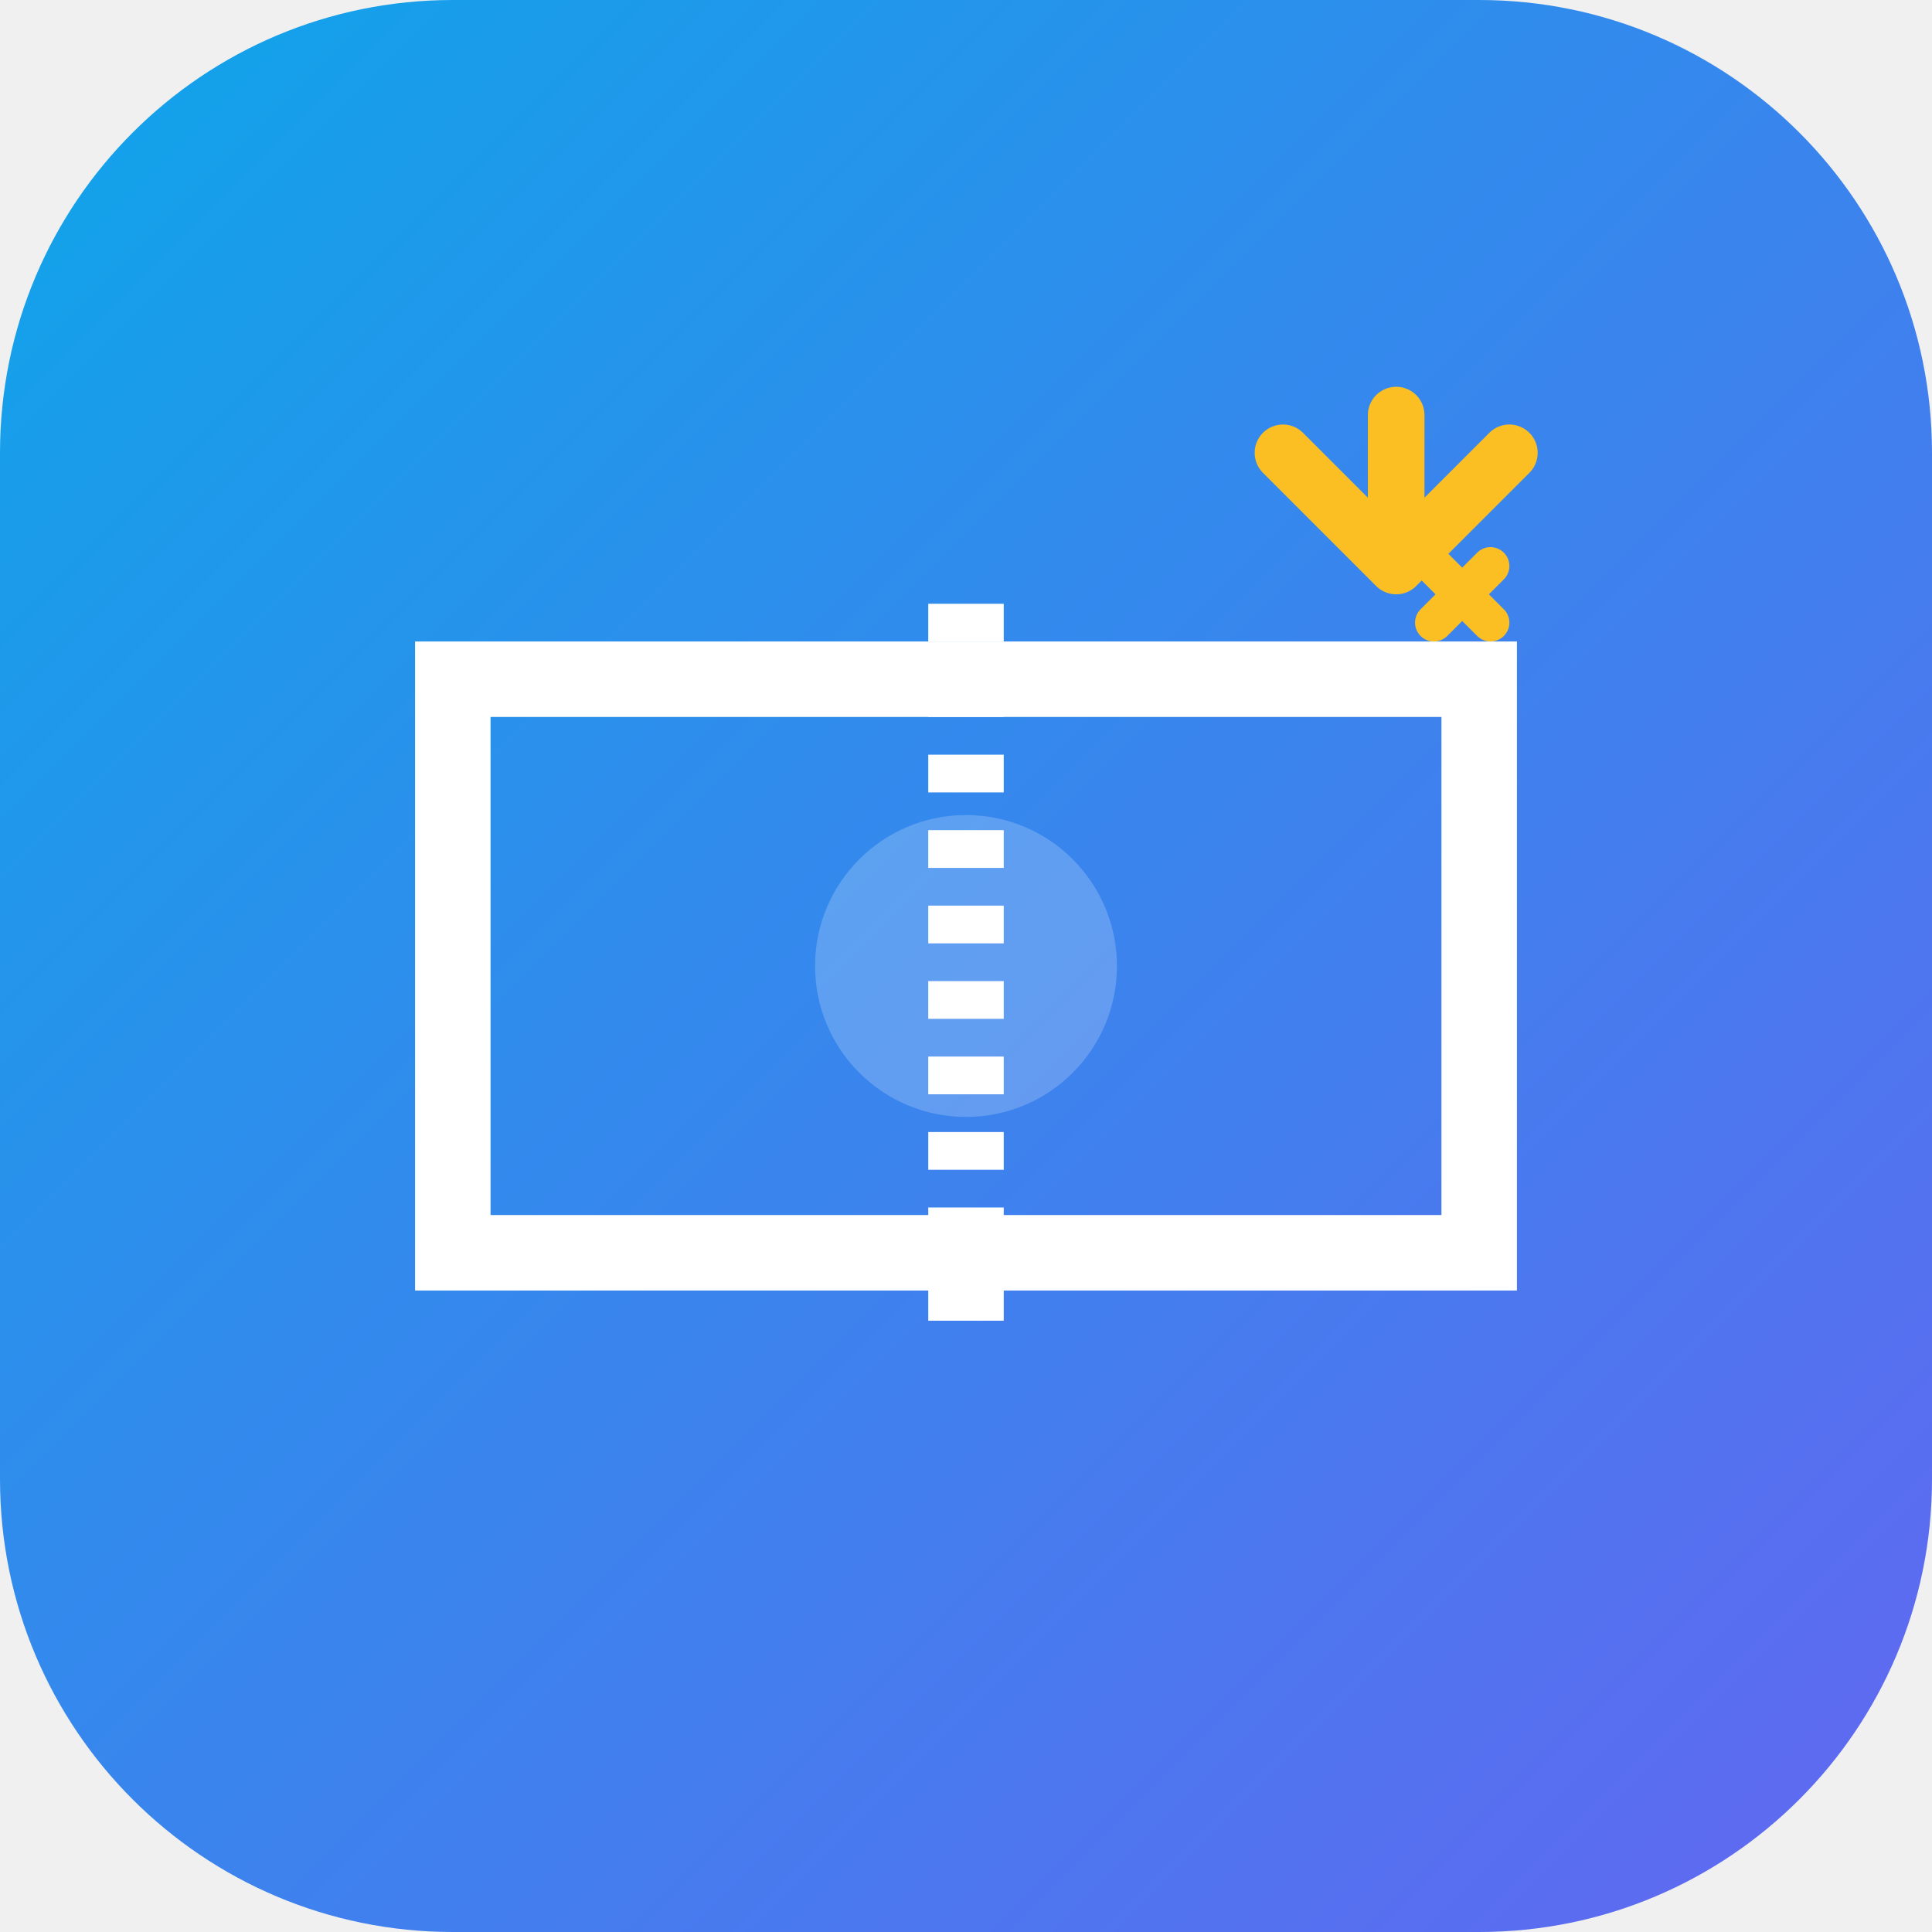
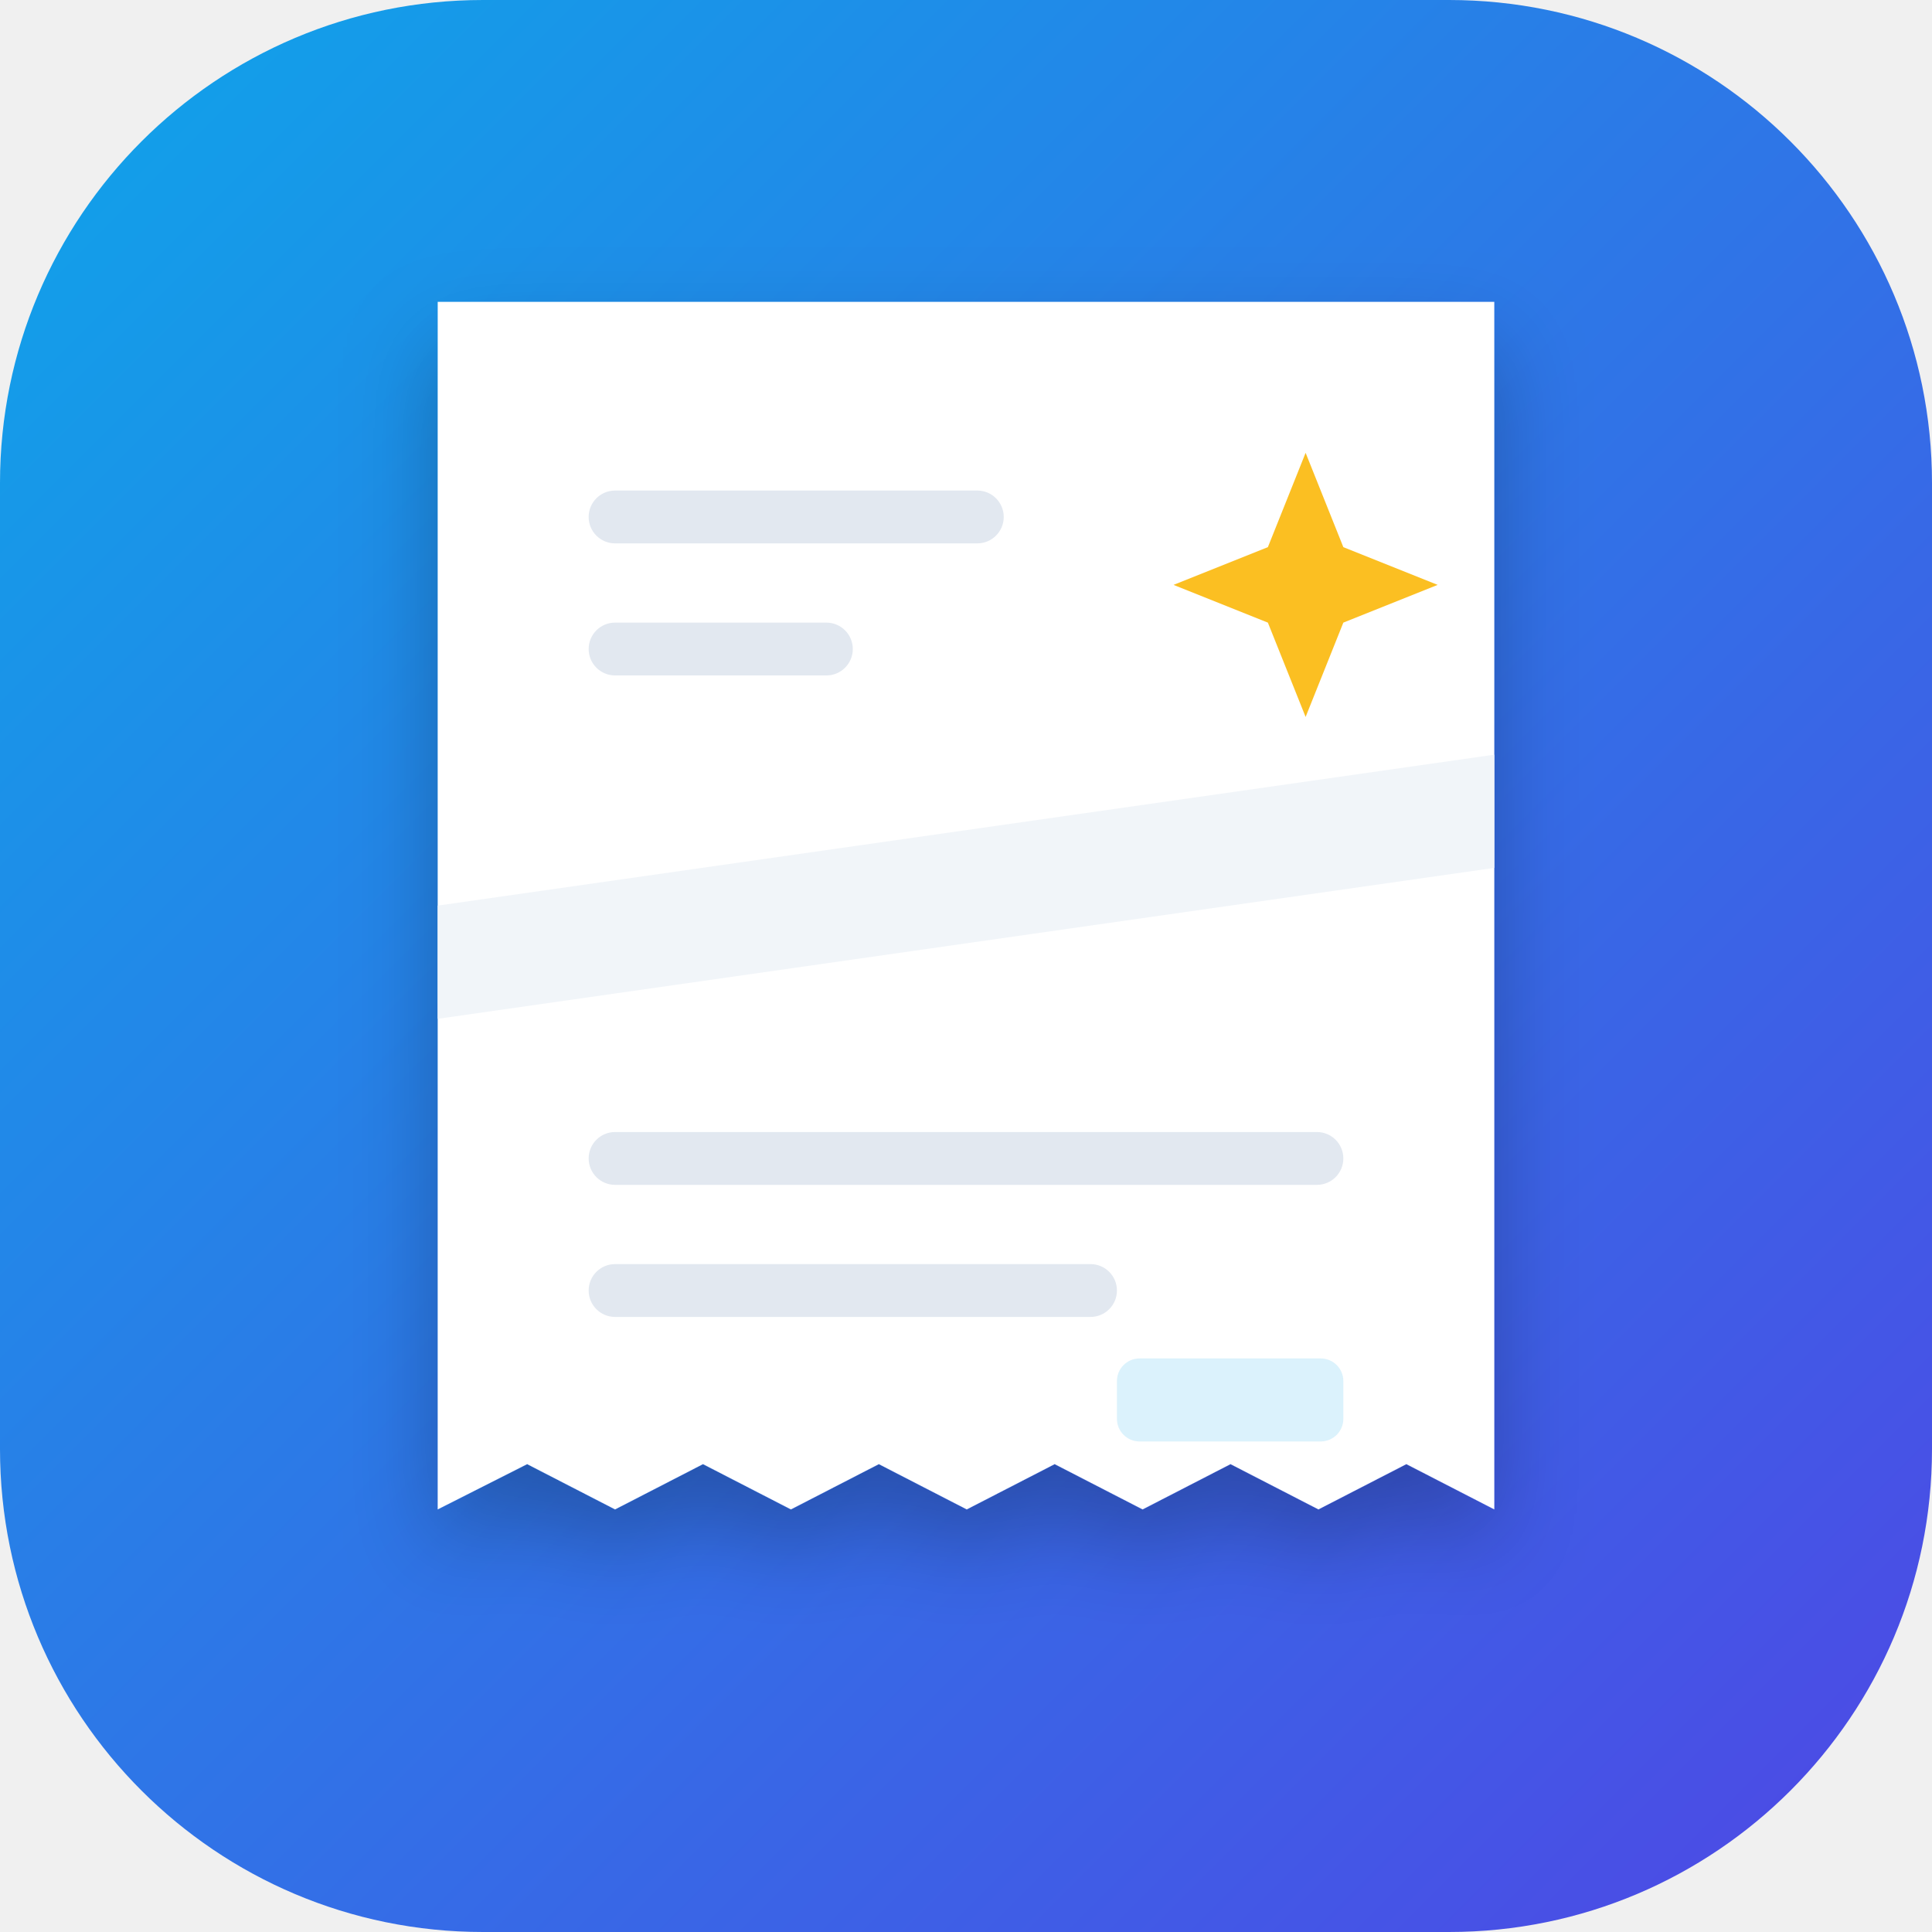
<svg xmlns="http://www.w3.org/2000/svg" viewBox="0 0 512 512">
  <defs>
-     <linearGradient id="grad1" x1="0%" y1="0%" x2="100%" y2="100%">
-       <stop offset="0%" style="stop-color:#0ea5e9;stop-opacity:1" />
-       <stop offset="100%" style="stop-color:#6366f1;stop-opacity:1" />
+     <linearGradient id="iconGrad" x1="0%" y1="0%" x2="100%" y2="100%">
+       <stop offset="0%" style="stop-color:#0ea5e9" />
+       <stop offset="100%" style="stop-color:#4f46e5" />
    </linearGradient>
+     <filter id="softShadow" x="-20%" y="-20%" width="140%" height="140%">
+       <feGaussianBlur in="SourceAlpha" stdDeviation="12" />
+       <feOffset dx="0" dy="12" result="offsetblur" />
+       <feComponentTransfer>
+         <feFuncA type="linear" slope="0.25" />
+       </feComponentTransfer>
+       <feMerge>
+         <feMergeNode />
+         <feMergeNode in="SourceGraphic" />
+       </feMerge>
+     </filter>
  </defs>
-   <rect width="512" height="512" rx="120" fill="url(#grad1)" />
-   <path d="M120 180h272v152H120z" fill="none" stroke="white" stroke-width="20" rx="10" />
-   <path d="M256 160v192" stroke="white" stroke-width="20" stroke-dasharray="10 10" />
-   <circle cx="256" cy="256" r="40" fill="white" opacity="0.2" />
-   <path d="M400 120l-30 30m0 0l-30-30m30 30v-40" stroke="#fbbf24" stroke-width="15" stroke-linecap="round" />
-   <path d="M380 150l15 15m-15 0l15-15" stroke="#fbbf24" stroke-width="10" stroke-linecap="round" />
+   <rect width="512" height="512" rx="128" fill="url(#iconGrad)" />
+   <g filter="url(#softShadow)" transform="translate(116, 80)">
+     <path d="M0 0h280v320l-23.3-12-23.3 12-23.3-12-23.3 12-23.3-12-23.3 12-23.3-12-23.3 12-23.3-12-23.3 12-23.3-12L0 320V0z" fill="white" />
+     <path d="M0 160l280-40v30L0 190z" fill="#f1f5f9" />
+     <path d="M230 40l10 25 25 10-25 10-10 25-10-25-25-10 25-10 10-25z" fill="#fbbf24" />
+     <rect x="40" y="50" width="110" height="14" rx="7" fill="#e2e8f0" />
+     <rect x="40" y="85" width="70" height="14" rx="7" fill="#e2e8f0" />
+     <rect x="40" y="220" width="200" height="14" rx="7" fill="#e2e8f0" />
+     <rect x="40" y="255" width="140" height="14" rx="7" fill="#e2e8f0" />
+     <rect x="180" y="280" width="60" height="22" rx="6" fill="#0ea5e9" opacity="0.15" />
+   </g>
</svg>
